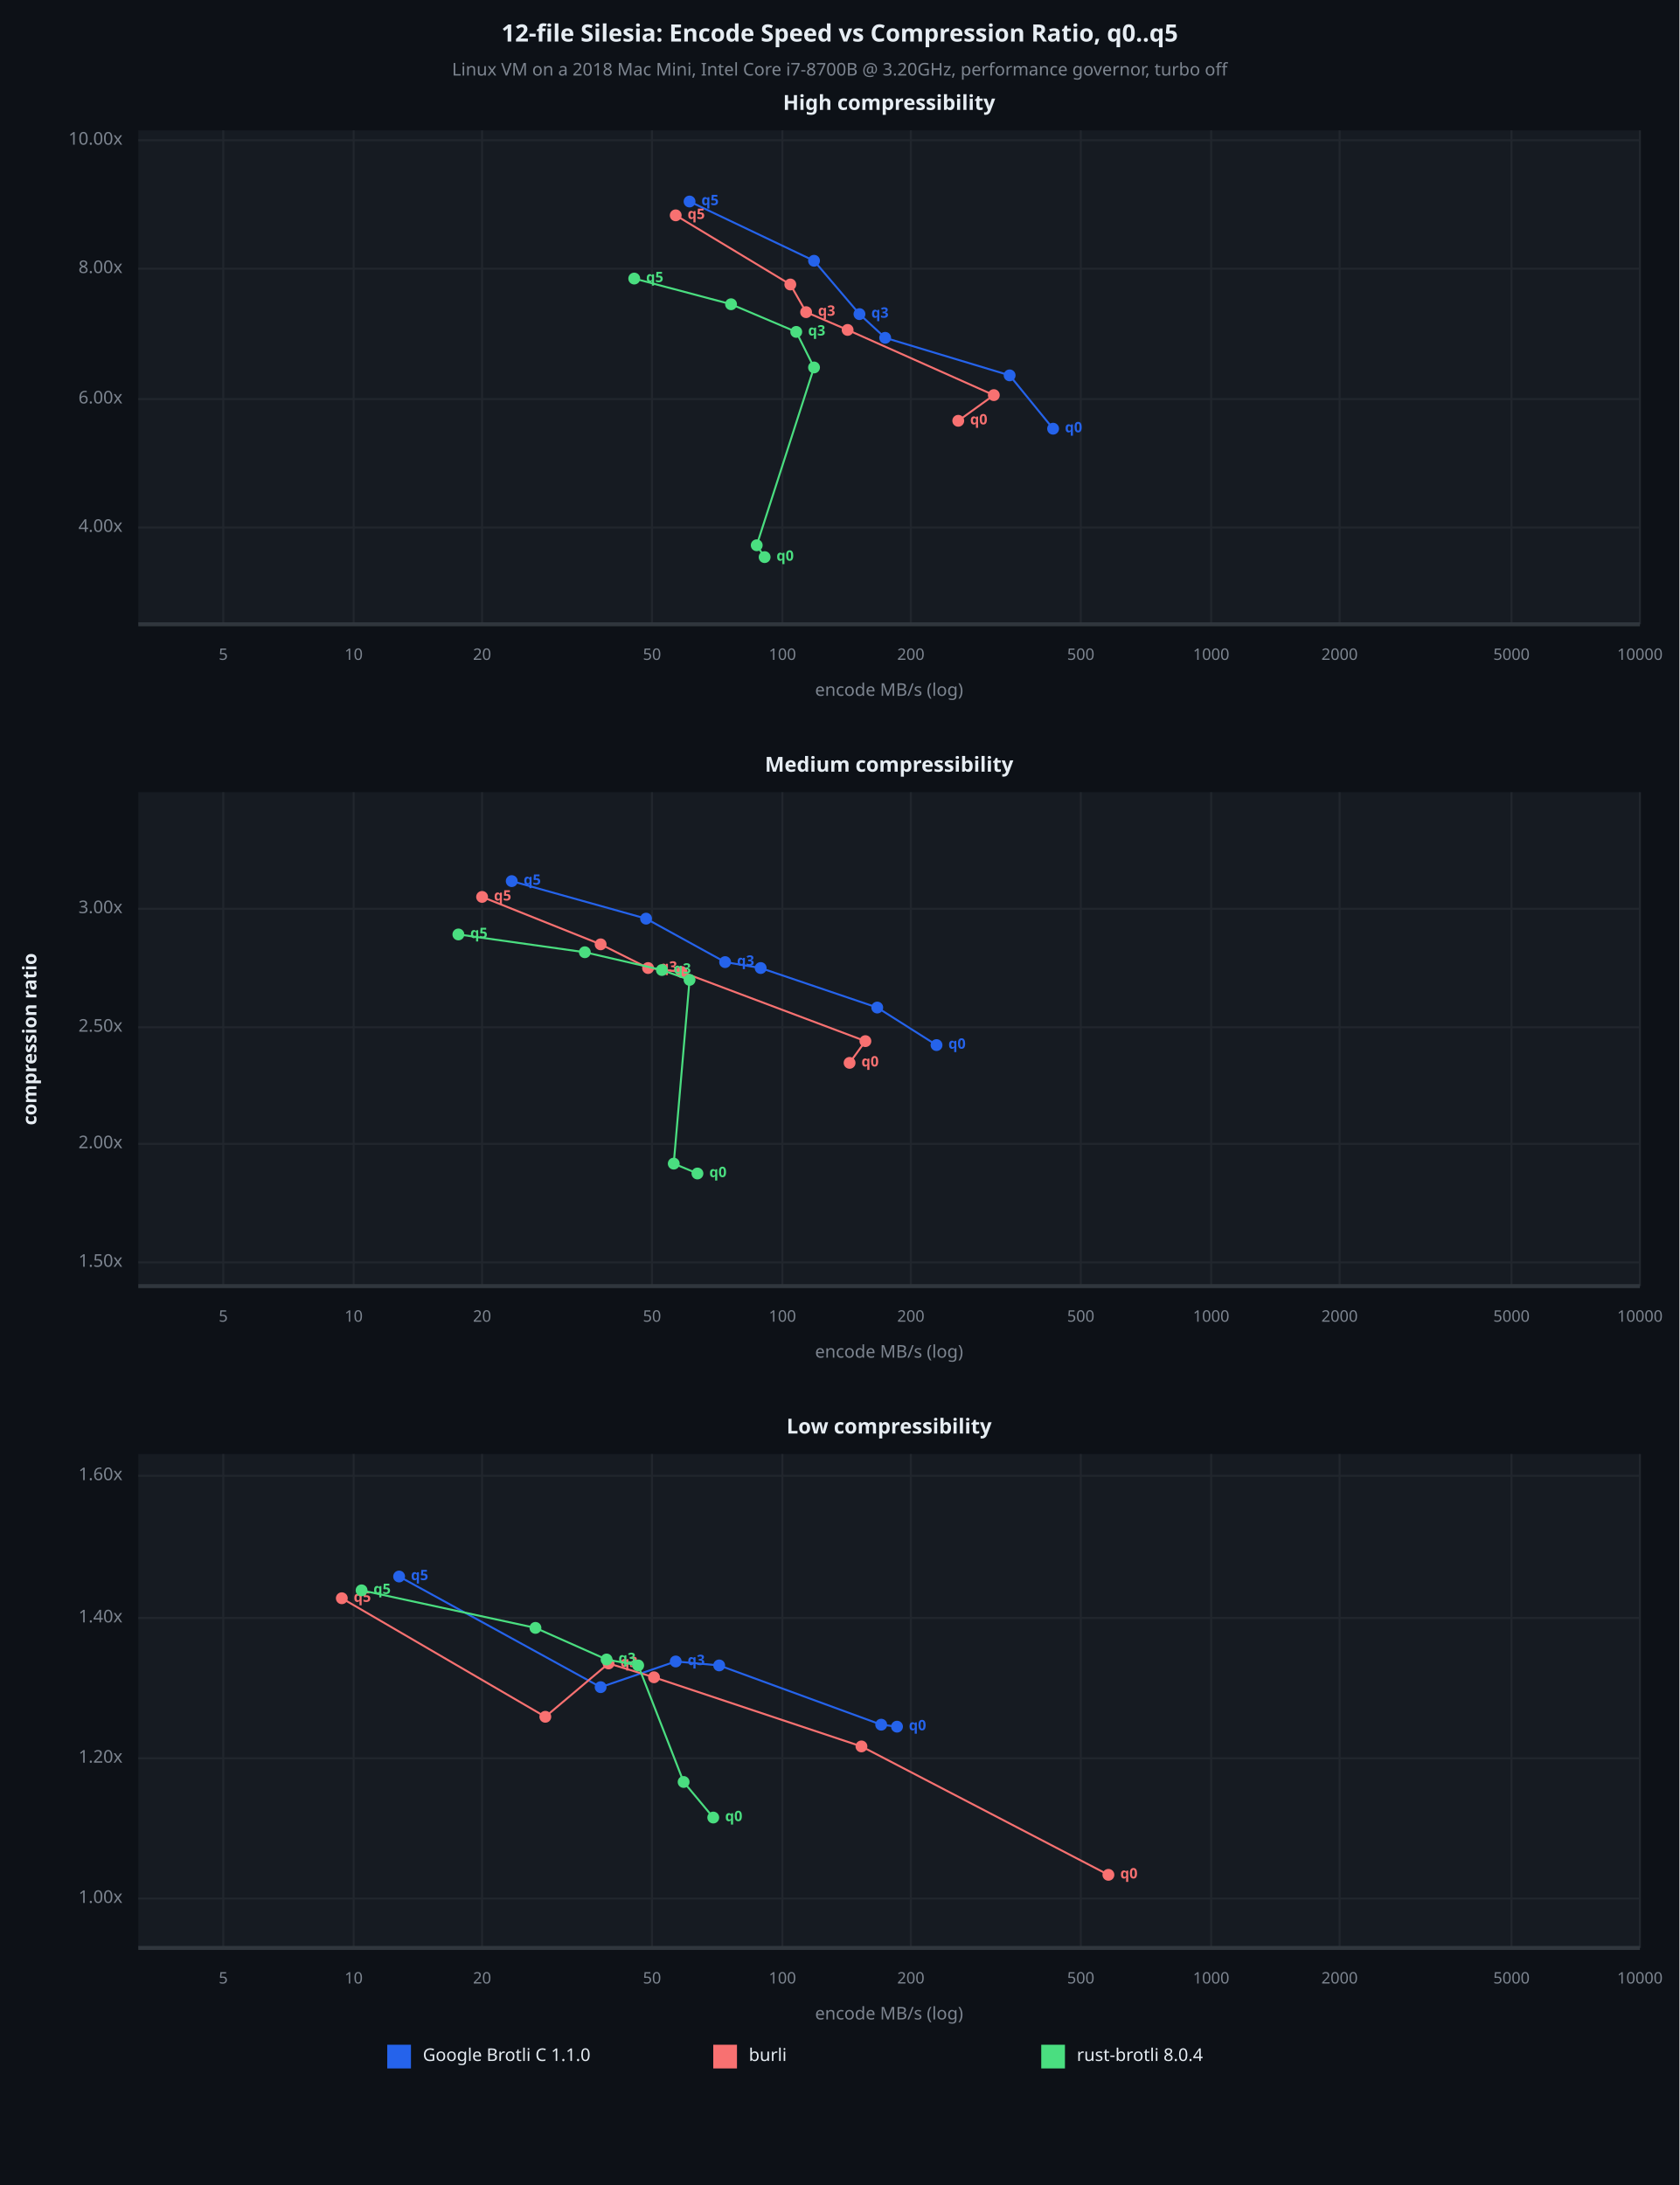
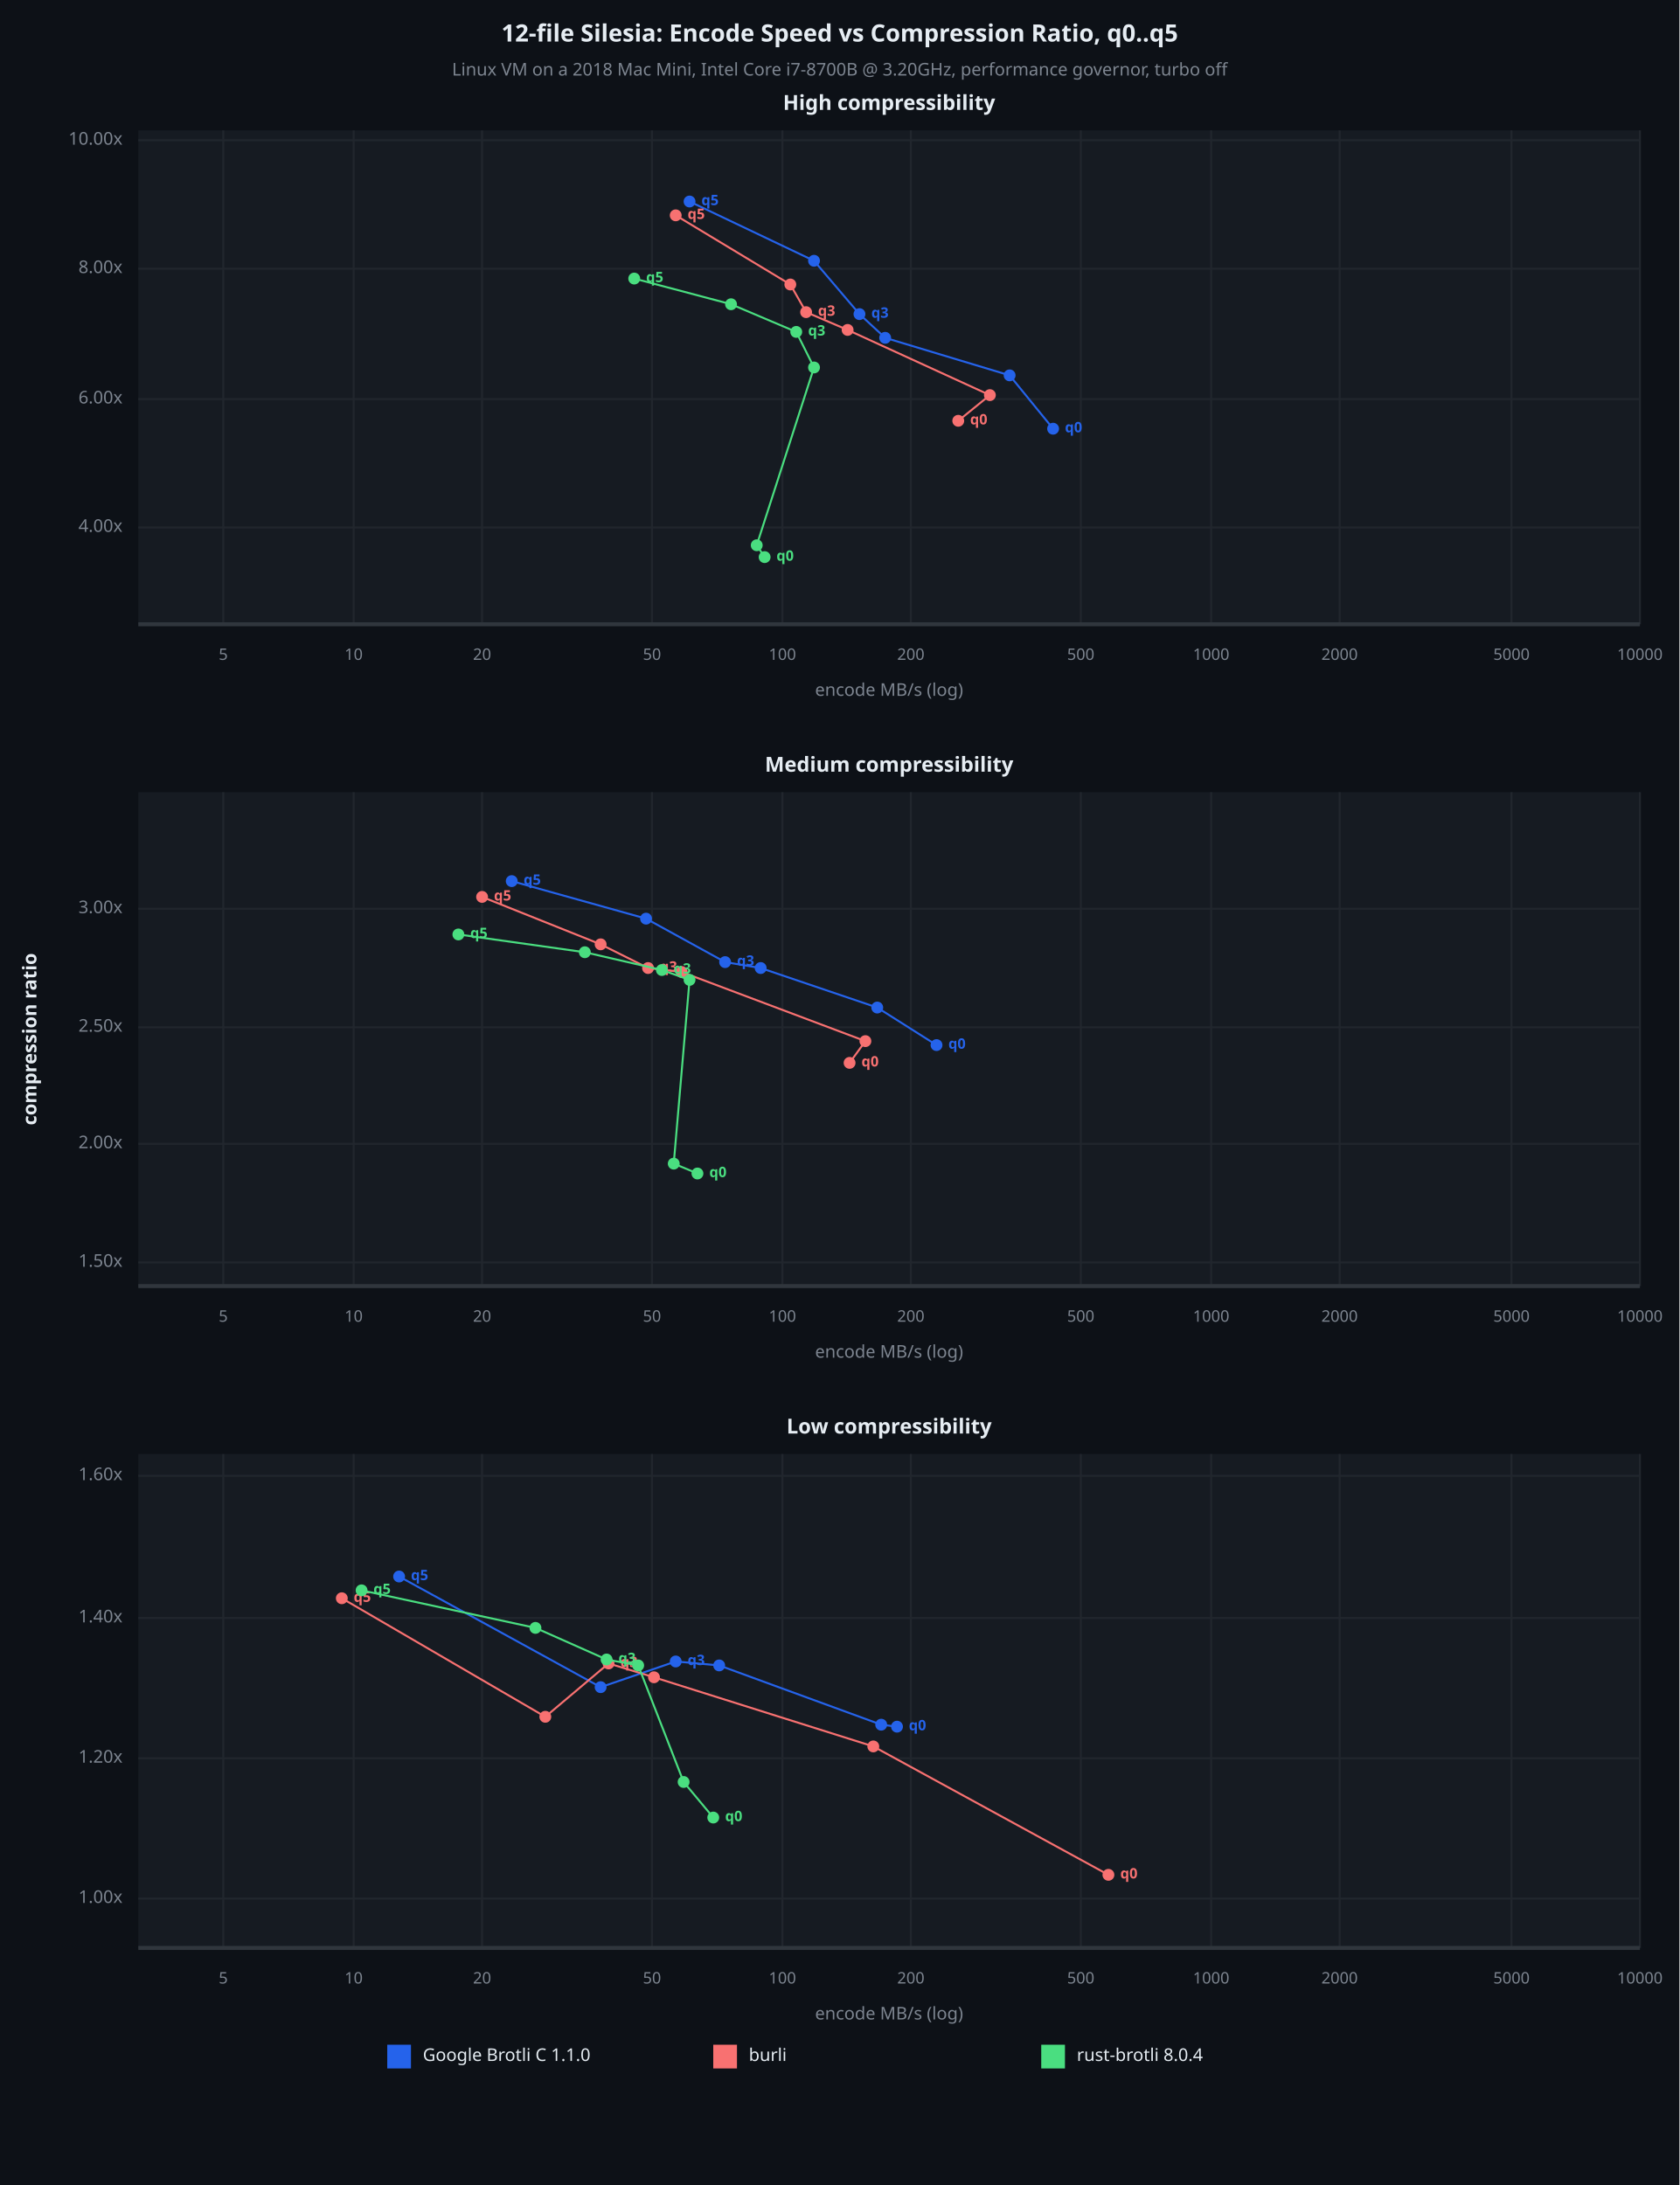
<svg xmlns="http://www.w3.org/2000/svg" viewBox="0 0 850 1106" font-family="system-ui, -apple-system, sans-serif">
  <rect x="0" y="0" width="850" height="1106" opacity="1" fill="#0D1117" stroke="none" />
  <text x="425" y="18" dy="0.5ex" text-anchor="middle" font-family="sans-serif" font-size="12.097" opacity="1" fill="#E6EDF3" font-weight="bold">
12-file Silesia: Encode Speed vs Compression Ratio, q0..q5
</text>
  <text x="425" y="36" dy="0.5ex" text-anchor="middle" font-family="sans-serif" font-size="8.871" opacity="1" fill="#7D8590">
Linux VM on a 2018 Mac Mini, Intel Core i7-8700B @ 3.20GHz, performance governor, turbo off
</text>
  <rect x="70" y="66" width="760" height="250" opacity="1" fill="#161B22" stroke="none" />
  <text x="450" y="53" dy="0.5ex" text-anchor="middle" font-family="sans-serif" font-size="10.484" opacity="1" fill="#E6EDF3" font-weight="bold">
High compressibility
</text>
  <polyline fill="none" opacity="1" stroke="#21262D" stroke-width="1" points="113,66 113,316 " />
  <text x="113" y="332" dy="0.5ex" text-anchor="middle" font-family="sans-serif" font-size="8.065" opacity="1" fill="#7D8590">
5
</text>
  <polyline fill="none" opacity="1" stroke="#21262D" stroke-width="1" points="179,66 179,316 " />
  <text x="179" y="332" dy="0.5ex" text-anchor="middle" font-family="sans-serif" font-size="8.065" opacity="1" fill="#7D8590">
10
</text>
  <polyline fill="none" opacity="1" stroke="#21262D" stroke-width="1" points="244,66 244,316 " />
  <text x="244" y="332" dy="0.5ex" text-anchor="middle" font-family="sans-serif" font-size="8.065" opacity="1" fill="#7D8590">
20
</text>
  <polyline fill="none" opacity="1" stroke="#21262D" stroke-width="1" points="330,66 330,316 " />
  <text x="330" y="332" dy="0.5ex" text-anchor="middle" font-family="sans-serif" font-size="8.065" opacity="1" fill="#7D8590">
50
</text>
  <polyline fill="none" opacity="1" stroke="#21262D" stroke-width="1" points="396,66 396,316 " />
  <text x="396" y="332" dy="0.5ex" text-anchor="middle" font-family="sans-serif" font-size="8.065" opacity="1" fill="#7D8590">
100
</text>
  <polyline fill="none" opacity="1" stroke="#21262D" stroke-width="1" points="461,66 461,316 " />
  <text x="461" y="332" dy="0.5ex" text-anchor="middle" font-family="sans-serif" font-size="8.065" opacity="1" fill="#7D8590">
200
</text>
  <polyline fill="none" opacity="1" stroke="#21262D" stroke-width="1" points="547,66 547,316 " />
  <text x="547" y="332" dy="0.5ex" text-anchor="middle" font-family="sans-serif" font-size="8.065" opacity="1" fill="#7D8590">
500
</text>
  <polyline fill="none" opacity="1" stroke="#21262D" stroke-width="1" points="613,66 613,316 " />
  <text x="613" y="332" dy="0.5ex" text-anchor="middle" font-family="sans-serif" font-size="8.065" opacity="1" fill="#7D8590">
1000
</text>
  <polyline fill="none" opacity="1" stroke="#21262D" stroke-width="1" points="678,66 678,316 " />
  <text x="678" y="332" dy="0.5ex" text-anchor="middle" font-family="sans-serif" font-size="8.065" opacity="1" fill="#7D8590">
2000
</text>
  <polyline fill="none" opacity="1" stroke="#21262D" stroke-width="1" points="765,66 765,316 " />
  <text x="765" y="332" dy="0.5ex" text-anchor="middle" font-family="sans-serif" font-size="8.065" opacity="1" fill="#7D8590">
5000
</text>
  <polyline fill="none" opacity="1" stroke="#21262D" stroke-width="1" points="830,66 830,316 " />
  <text x="830" y="332" dy="0.5ex" text-anchor="middle" font-family="sans-serif" font-size="8.065" opacity="1" fill="#7D8590">
10000
</text>
  <polyline fill="none" opacity="1" stroke="#21262D" stroke-width="1" points="70,267 830,267 " />
  <text x="62" y="267" dy="0.5ex" text-anchor="end" font-family="sans-serif" font-size="8.871" opacity="1" fill="#7D8590">
4.00x
</text>
  <polyline fill="none" opacity="1" stroke="#21262D" stroke-width="1" points="70,202 830,202 " />
  <text x="62" y="202" dy="0.5ex" text-anchor="end" font-family="sans-serif" font-size="8.871" opacity="1" fill="#7D8590">
6.00x
</text>
  <polyline fill="none" opacity="1" stroke="#21262D" stroke-width="1" points="70,136 830,136 " />
  <text x="62" y="136" dy="0.5ex" text-anchor="end" font-family="sans-serif" font-size="8.871" opacity="1" fill="#7D8590">
8.00x
</text>
  <polyline fill="none" opacity="1" stroke="#21262D" stroke-width="1" points="70,71 830,71 " />
  <text x="62" y="71" dy="0.5ex" text-anchor="end" font-family="sans-serif" font-size="8.871" opacity="1" fill="#7D8590">
10.00x
</text>
  <polyline fill="none" opacity="1" stroke="#30363D" stroke-width="2" points="70,316 830,316 " />
  <polyline fill="none" opacity="1" stroke="#2563EB" stroke-width="1" points="533,217 511,190 448,171 435,159 412,132 349,102 " />
  <circle cx="533" cy="217" r="3" opacity="1" fill="#2563EB" stroke="none" stroke-width="1" />
  <text x="539" y="217" dy="0.5ex" text-anchor="start" font-family="sans-serif" font-size="7.258" opacity="1" fill="#2563EB" font-weight="bold">
q0
</text>
  <circle cx="511" cy="190" r="3" opacity="1" fill="#2563EB" stroke="none" stroke-width="1" />
  <circle cx="448" cy="171" r="3" opacity="1" fill="#2563EB" stroke="none" stroke-width="1" />
  <circle cx="435" cy="159" r="3" opacity="1" fill="#2563EB" stroke="none" stroke-width="1" />
  <text x="441" y="159" dy="0.5ex" text-anchor="start" font-family="sans-serif" font-size="7.258" opacity="1" fill="#2563EB" font-weight="bold">
q3
</text>
  <circle cx="412" cy="132" r="3" opacity="1" fill="#2563EB" stroke="none" stroke-width="1" />
  <circle cx="349" cy="102" r="3" opacity="1" fill="#2563EB" stroke="none" stroke-width="1" />
  <text x="355" y="102" dy="0.5ex" text-anchor="start" font-family="sans-serif" font-size="7.258" opacity="1" fill="#2563EB" font-weight="bold">
q5
</text>
-   <polyline fill="none" opacity="1" stroke="#F87171" stroke-width="1" points="485,213 503,200 429,167 408,158 400,144 342,109 " />
+   <polyline fill="none" opacity="1" stroke="#F87171" stroke-width="1" points="485,213 501,200 429,167 408,158 400,144 342,109 " />
  <circle cx="485" cy="213" r="3" opacity="1" fill="#F87171" stroke="none" stroke-width="1" />
  <text x="491" y="213" dy="0.5ex" text-anchor="start" font-family="sans-serif" font-size="7.258" opacity="1" fill="#F87171" font-weight="bold">
q0
</text>
-   <circle cx="503" cy="200" r="3" opacity="1" fill="#F87171" stroke="none" stroke-width="1" />
+   <circle cx="501" cy="200" r="3" opacity="1" fill="#F87171" stroke="none" stroke-width="1" />
  <circle cx="429" cy="167" r="3" opacity="1" fill="#F87171" stroke="none" stroke-width="1" />
  <circle cx="408" cy="158" r="3" opacity="1" fill="#F87171" stroke="none" stroke-width="1" />
  <text x="414" y="158" dy="0.5ex" text-anchor="start" font-family="sans-serif" font-size="7.258" opacity="1" fill="#F87171" font-weight="bold">
q3
</text>
  <circle cx="400" cy="144" r="3" opacity="1" fill="#F87171" stroke="none" stroke-width="1" />
  <circle cx="342" cy="109" r="3" opacity="1" fill="#F87171" stroke="none" stroke-width="1" />
  <text x="348" y="109" dy="0.5ex" text-anchor="start" font-family="sans-serif" font-size="7.258" opacity="1" fill="#F87171" font-weight="bold">
q5
</text>
  <polyline fill="none" opacity="1" stroke="#4ADE80" stroke-width="1" points="387,282 383,276 412,186 403,168 370,154 321,141 " />
  <circle cx="387" cy="282" r="3" opacity="1" fill="#4ADE80" stroke="none" stroke-width="1" />
  <text x="393" y="282" dy="0.5ex" text-anchor="start" font-family="sans-serif" font-size="7.258" opacity="1" fill="#4ADE80" font-weight="bold">
q0
</text>
  <circle cx="383" cy="276" r="3" opacity="1" fill="#4ADE80" stroke="none" stroke-width="1" />
  <circle cx="412" cy="186" r="3" opacity="1" fill="#4ADE80" stroke="none" stroke-width="1" />
  <circle cx="403" cy="168" r="3" opacity="1" fill="#4ADE80" stroke="none" stroke-width="1" />
  <text x="409" y="168" dy="0.5ex" text-anchor="start" font-family="sans-serif" font-size="7.258" opacity="1" fill="#4ADE80" font-weight="bold">
q3
</text>
  <circle cx="370" cy="154" r="3" opacity="1" fill="#4ADE80" stroke="none" stroke-width="1" />
  <circle cx="321" cy="141" r="3" opacity="1" fill="#4ADE80" stroke="none" stroke-width="1" />
  <text x="327" y="141" dy="0.5ex" text-anchor="start" font-family="sans-serif" font-size="7.258" opacity="1" fill="#4ADE80" font-weight="bold">
q5
</text>
  <text x="450" y="350" dy="0.5ex" text-anchor="middle" font-family="sans-serif" font-size="8.871" opacity="1" fill="#7D8590">
encode MB/s (log)
</text>
  <rect x="70" y="401" width="760" height="250" opacity="1" fill="#161B22" stroke="none" />
  <text x="450" y="388" dy="0.5ex" text-anchor="middle" font-family="sans-serif" font-size="10.484" opacity="1" fill="#E6EDF3" font-weight="bold">
Medium compressibility
</text>
  <polyline fill="none" opacity="1" stroke="#21262D" stroke-width="1" points="113,401 113,651 " />
  <text x="113" y="667" dy="0.5ex" text-anchor="middle" font-family="sans-serif" font-size="8.065" opacity="1" fill="#7D8590">
5
</text>
  <polyline fill="none" opacity="1" stroke="#21262D" stroke-width="1" points="179,401 179,651 " />
  <text x="179" y="667" dy="0.5ex" text-anchor="middle" font-family="sans-serif" font-size="8.065" opacity="1" fill="#7D8590">
10
</text>
  <polyline fill="none" opacity="1" stroke="#21262D" stroke-width="1" points="244,401 244,651 " />
  <text x="244" y="667" dy="0.5ex" text-anchor="middle" font-family="sans-serif" font-size="8.065" opacity="1" fill="#7D8590">
20
</text>
  <polyline fill="none" opacity="1" stroke="#21262D" stroke-width="1" points="330,401 330,651 " />
  <text x="330" y="667" dy="0.5ex" text-anchor="middle" font-family="sans-serif" font-size="8.065" opacity="1" fill="#7D8590">
50
</text>
  <polyline fill="none" opacity="1" stroke="#21262D" stroke-width="1" points="396,401 396,651 " />
  <text x="396" y="667" dy="0.5ex" text-anchor="middle" font-family="sans-serif" font-size="8.065" opacity="1" fill="#7D8590">
100
</text>
  <polyline fill="none" opacity="1" stroke="#21262D" stroke-width="1" points="461,401 461,651 " />
  <text x="461" y="667" dy="0.5ex" text-anchor="middle" font-family="sans-serif" font-size="8.065" opacity="1" fill="#7D8590">
200
</text>
  <polyline fill="none" opacity="1" stroke="#21262D" stroke-width="1" points="547,401 547,651 " />
  <text x="547" y="667" dy="0.5ex" text-anchor="middle" font-family="sans-serif" font-size="8.065" opacity="1" fill="#7D8590">
500
</text>
  <polyline fill="none" opacity="1" stroke="#21262D" stroke-width="1" points="613,401 613,651 " />
  <text x="613" y="667" dy="0.5ex" text-anchor="middle" font-family="sans-serif" font-size="8.065" opacity="1" fill="#7D8590">
1000
</text>
  <polyline fill="none" opacity="1" stroke="#21262D" stroke-width="1" points="678,401 678,651 " />
  <text x="678" y="667" dy="0.5ex" text-anchor="middle" font-family="sans-serif" font-size="8.065" opacity="1" fill="#7D8590">
2000
</text>
  <polyline fill="none" opacity="1" stroke="#21262D" stroke-width="1" points="765,401 765,651 " />
  <text x="765" y="667" dy="0.5ex" text-anchor="middle" font-family="sans-serif" font-size="8.065" opacity="1" fill="#7D8590">
5000
</text>
  <polyline fill="none" opacity="1" stroke="#21262D" stroke-width="1" points="830,401 830,651 " />
  <text x="830" y="667" dy="0.5ex" text-anchor="middle" font-family="sans-serif" font-size="8.065" opacity="1" fill="#7D8590">
10000
</text>
  <polyline fill="none" opacity="1" stroke="#21262D" stroke-width="1" points="70,639 830,639 " />
  <text x="62" y="639" dy="0.5ex" text-anchor="end" font-family="sans-serif" font-size="8.871" opacity="1" fill="#7D8590">
1.50x
</text>
  <polyline fill="none" opacity="1" stroke="#21262D" stroke-width="1" points="70,579 830,579 " />
  <text x="62" y="579" dy="0.5ex" text-anchor="end" font-family="sans-serif" font-size="8.871" opacity="1" fill="#7D8590">
2.00x
</text>
  <polyline fill="none" opacity="1" stroke="#21262D" stroke-width="1" points="70,520 830,520 " />
  <text x="62" y="520" dy="0.5ex" text-anchor="end" font-family="sans-serif" font-size="8.871" opacity="1" fill="#7D8590">
2.50x
</text>
  <polyline fill="none" opacity="1" stroke="#21262D" stroke-width="1" points="70,460 830,460 " />
  <text x="62" y="460" dy="0.5ex" text-anchor="end" font-family="sans-serif" font-size="8.871" opacity="1" fill="#7D8590">
3.00x
</text>
  <polyline fill="none" opacity="1" stroke="#30363D" stroke-width="2" points="70,651 830,651 " />
  <polyline fill="none" opacity="1" stroke="#2563EB" stroke-width="1" points="474,529 444,510 385,490 367,487 327,465 259,446 " />
  <circle cx="474" cy="529" r="3" opacity="1" fill="#2563EB" stroke="none" stroke-width="1" />
  <text x="480" y="529" dy="0.5ex" text-anchor="start" font-family="sans-serif" font-size="7.258" opacity="1" fill="#2563EB" font-weight="bold">
q0
</text>
  <circle cx="444" cy="510" r="3" opacity="1" fill="#2563EB" stroke="none" stroke-width="1" />
  <circle cx="385" cy="490" r="3" opacity="1" fill="#2563EB" stroke="none" stroke-width="1" />
  <circle cx="367" cy="487" r="3" opacity="1" fill="#2563EB" stroke="none" stroke-width="1" />
  <text x="373" y="487" dy="0.5ex" text-anchor="start" font-family="sans-serif" font-size="7.258" opacity="1" fill="#2563EB" font-weight="bold">
q3
</text>
  <circle cx="327" cy="465" r="3" opacity="1" fill="#2563EB" stroke="none" stroke-width="1" />
  <circle cx="259" cy="446" r="3" opacity="1" fill="#2563EB" stroke="none" stroke-width="1" />
  <text x="265" y="446" dy="0.5ex" text-anchor="start" font-family="sans-serif" font-size="7.258" opacity="1" fill="#2563EB" font-weight="bold">
q5
</text>
  <polyline fill="none" opacity="1" stroke="#F87171" stroke-width="1" points="430,538 438,527 345,492 328,490 304,478 244,454 " />
  <circle cx="430" cy="538" r="3" opacity="1" fill="#F87171" stroke="none" stroke-width="1" />
  <text x="436" y="538" dy="0.5ex" text-anchor="start" font-family="sans-serif" font-size="7.258" opacity="1" fill="#F87171" font-weight="bold">
q0
</text>
  <circle cx="438" cy="527" r="3" opacity="1" fill="#F87171" stroke="none" stroke-width="1" />
  <circle cx="345" cy="492" r="3" opacity="1" fill="#F87171" stroke="none" stroke-width="1" />
  <circle cx="328" cy="490" r="3" opacity="1" fill="#F87171" stroke="none" stroke-width="1" />
  <text x="334" y="490" dy="0.5ex" text-anchor="start" font-family="sans-serif" font-size="7.258" opacity="1" fill="#F87171" font-weight="bold">
q3
</text>
  <circle cx="304" cy="478" r="3" opacity="1" fill="#F87171" stroke="none" stroke-width="1" />
  <circle cx="244" cy="454" r="3" opacity="1" fill="#F87171" stroke="none" stroke-width="1" />
  <text x="250" y="454" dy="0.5ex" text-anchor="start" font-family="sans-serif" font-size="7.258" opacity="1" fill="#F87171" font-weight="bold">
q5
</text>
  <polyline fill="none" opacity="1" stroke="#4ADE80" stroke-width="1" points="353,594 341,589 349,496 335,491 296,482 232,473 " />
  <circle cx="353" cy="594" r="3" opacity="1" fill="#4ADE80" stroke="none" stroke-width="1" />
  <text x="359" y="594" dy="0.5ex" text-anchor="start" font-family="sans-serif" font-size="7.258" opacity="1" fill="#4ADE80" font-weight="bold">
q0
</text>
  <circle cx="341" cy="589" r="3" opacity="1" fill="#4ADE80" stroke="none" stroke-width="1" />
  <circle cx="349" cy="496" r="3" opacity="1" fill="#4ADE80" stroke="none" stroke-width="1" />
  <circle cx="335" cy="491" r="3" opacity="1" fill="#4ADE80" stroke="none" stroke-width="1" />
  <text x="341" y="491" dy="0.5ex" text-anchor="start" font-family="sans-serif" font-size="7.258" opacity="1" fill="#4ADE80" font-weight="bold">
q3
</text>
  <circle cx="296" cy="482" r="3" opacity="1" fill="#4ADE80" stroke="none" stroke-width="1" />
  <circle cx="232" cy="473" r="3" opacity="1" fill="#4ADE80" stroke="none" stroke-width="1" />
  <text x="238" y="473" dy="0.5ex" text-anchor="start" font-family="sans-serif" font-size="7.258" opacity="1" fill="#4ADE80" font-weight="bold">
q5
</text>
  <text x="450" y="685" dy="0.5ex" text-anchor="middle" font-family="sans-serif" font-size="8.871" opacity="1" fill="#7D8590">
encode MB/s (log)
</text>
  <rect x="70" y="736" width="760" height="250" opacity="1" fill="#161B22" stroke="none" />
  <text x="450" y="723" dy="0.5ex" text-anchor="middle" font-family="sans-serif" font-size="10.484" opacity="1" fill="#E6EDF3" font-weight="bold">
Low compressibility
</text>
  <polyline fill="none" opacity="1" stroke="#21262D" stroke-width="1" points="113,736 113,986 " />
  <text x="113" y="1002" dy="0.5ex" text-anchor="middle" font-family="sans-serif" font-size="8.065" opacity="1" fill="#7D8590">
5
</text>
  <polyline fill="none" opacity="1" stroke="#21262D" stroke-width="1" points="179,736 179,986 " />
  <text x="179" y="1002" dy="0.5ex" text-anchor="middle" font-family="sans-serif" font-size="8.065" opacity="1" fill="#7D8590">
10
</text>
  <polyline fill="none" opacity="1" stroke="#21262D" stroke-width="1" points="244,736 244,986 " />
  <text x="244" y="1002" dy="0.5ex" text-anchor="middle" font-family="sans-serif" font-size="8.065" opacity="1" fill="#7D8590">
20
</text>
  <polyline fill="none" opacity="1" stroke="#21262D" stroke-width="1" points="330,736 330,986 " />
  <text x="330" y="1002" dy="0.5ex" text-anchor="middle" font-family="sans-serif" font-size="8.065" opacity="1" fill="#7D8590">
50
</text>
  <polyline fill="none" opacity="1" stroke="#21262D" stroke-width="1" points="396,736 396,986 " />
  <text x="396" y="1002" dy="0.5ex" text-anchor="middle" font-family="sans-serif" font-size="8.065" opacity="1" fill="#7D8590">
100
</text>
  <polyline fill="none" opacity="1" stroke="#21262D" stroke-width="1" points="461,736 461,986 " />
  <text x="461" y="1002" dy="0.5ex" text-anchor="middle" font-family="sans-serif" font-size="8.065" opacity="1" fill="#7D8590">
200
</text>
  <polyline fill="none" opacity="1" stroke="#21262D" stroke-width="1" points="547,736 547,986 " />
  <text x="547" y="1002" dy="0.5ex" text-anchor="middle" font-family="sans-serif" font-size="8.065" opacity="1" fill="#7D8590">
500
</text>
  <polyline fill="none" opacity="1" stroke="#21262D" stroke-width="1" points="613,736 613,986 " />
  <text x="613" y="1002" dy="0.5ex" text-anchor="middle" font-family="sans-serif" font-size="8.065" opacity="1" fill="#7D8590">
1000
</text>
  <polyline fill="none" opacity="1" stroke="#21262D" stroke-width="1" points="678,736 678,986 " />
  <text x="678" y="1002" dy="0.5ex" text-anchor="middle" font-family="sans-serif" font-size="8.065" opacity="1" fill="#7D8590">
2000
</text>
  <polyline fill="none" opacity="1" stroke="#21262D" stroke-width="1" points="765,736 765,986 " />
  <text x="765" y="1002" dy="0.5ex" text-anchor="middle" font-family="sans-serif" font-size="8.065" opacity="1" fill="#7D8590">
5000
</text>
  <polyline fill="none" opacity="1" stroke="#21262D" stroke-width="1" points="830,736 830,986 " />
  <text x="830" y="1002" dy="0.5ex" text-anchor="middle" font-family="sans-serif" font-size="8.065" opacity="1" fill="#7D8590">
10000
</text>
  <polyline fill="none" opacity="1" stroke="#21262D" stroke-width="1" points="70,961 830,961 " />
  <text x="62" y="961" dy="0.5ex" text-anchor="end" font-family="sans-serif" font-size="8.871" opacity="1" fill="#7D8590">
1.00x
</text>
  <polyline fill="none" opacity="1" stroke="#21262D" stroke-width="1" points="70,890 830,890 " />
  <text x="62" y="890" dy="0.5ex" text-anchor="end" font-family="sans-serif" font-size="8.871" opacity="1" fill="#7D8590">
1.20x
</text>
  <polyline fill="none" opacity="1" stroke="#21262D" stroke-width="1" points="70,819 830,819 " />
  <text x="62" y="819" dy="0.5ex" text-anchor="end" font-family="sans-serif" font-size="8.871" opacity="1" fill="#7D8590">
1.40x
</text>
  <polyline fill="none" opacity="1" stroke="#21262D" stroke-width="1" points="70,747 830,747 " />
  <text x="62" y="747" dy="0.5ex" text-anchor="end" font-family="sans-serif" font-size="8.871" opacity="1" fill="#7D8590">
1.60x
</text>
  <polyline fill="none" opacity="1" stroke="#30363D" stroke-width="2" points="70,986 830,986 " />
  <polyline fill="none" opacity="1" stroke="#2563EB" stroke-width="1" points="454,874 446,873 364,843 342,841 304,854 202,798 " />
  <circle cx="454" cy="874" r="3" opacity="1" fill="#2563EB" stroke="none" stroke-width="1" />
  <text x="460" y="874" dy="0.5ex" text-anchor="start" font-family="sans-serif" font-size="7.258" opacity="1" fill="#2563EB" font-weight="bold">
q0
</text>
  <circle cx="446" cy="873" r="3" opacity="1" fill="#2563EB" stroke="none" stroke-width="1" />
  <circle cx="364" cy="843" r="3" opacity="1" fill="#2563EB" stroke="none" stroke-width="1" />
  <circle cx="342" cy="841" r="3" opacity="1" fill="#2563EB" stroke="none" stroke-width="1" />
  <text x="348" y="841" dy="0.5ex" text-anchor="start" font-family="sans-serif" font-size="7.258" opacity="1" fill="#2563EB" font-weight="bold">
q3
</text>
  <circle cx="304" cy="854" r="3" opacity="1" fill="#2563EB" stroke="none" stroke-width="1" />
  <circle cx="202" cy="798" r="3" opacity="1" fill="#2563EB" stroke="none" stroke-width="1" />
  <text x="208" y="798" dy="0.5ex" text-anchor="start" font-family="sans-serif" font-size="7.258" opacity="1" fill="#2563EB" font-weight="bold">
q5
</text>
-   <polyline fill="none" opacity="1" stroke="#F87171" stroke-width="1" points="561,949 436,884 331,849 308,842 276,869 173,809 " />
+   <polyline fill="none" opacity="1" stroke="#F87171" stroke-width="1" points="561,949 442,884 331,849 308,842 276,869 173,809 " />
  <circle cx="561" cy="949" r="3" opacity="1" fill="#F87171" stroke="none" stroke-width="1" />
  <text x="567" y="949" dy="0.5ex" text-anchor="start" font-family="sans-serif" font-size="7.258" opacity="1" fill="#F87171" font-weight="bold">
q0
</text>
-   <circle cx="436" cy="884" r="3" opacity="1" fill="#F87171" stroke="none" stroke-width="1" />
+   <circle cx="442" cy="884" r="3" opacity="1" fill="#F87171" stroke="none" stroke-width="1" />
  <circle cx="331" cy="849" r="3" opacity="1" fill="#F87171" stroke="none" stroke-width="1" />
  <circle cx="308" cy="842" r="3" opacity="1" fill="#F87171" stroke="none" stroke-width="1" />
  <text x="314" y="842" dy="0.5ex" text-anchor="start" font-family="sans-serif" font-size="7.258" opacity="1" fill="#F87171" font-weight="bold">
q3
</text>
  <circle cx="276" cy="869" r="3" opacity="1" fill="#F87171" stroke="none" stroke-width="1" />
  <circle cx="173" cy="809" r="3" opacity="1" fill="#F87171" stroke="none" stroke-width="1" />
  <text x="179" y="809" dy="0.5ex" text-anchor="start" font-family="sans-serif" font-size="7.258" opacity="1" fill="#F87171" font-weight="bold">
q5
</text>
  <polyline fill="none" opacity="1" stroke="#4ADE80" stroke-width="1" points="361,920 346,902 323,843 307,840 271,824 183,805 " />
  <circle cx="361" cy="920" r="3" opacity="1" fill="#4ADE80" stroke="none" stroke-width="1" />
  <text x="367" y="920" dy="0.5ex" text-anchor="start" font-family="sans-serif" font-size="7.258" opacity="1" fill="#4ADE80" font-weight="bold">
q0
</text>
  <circle cx="346" cy="902" r="3" opacity="1" fill="#4ADE80" stroke="none" stroke-width="1" />
  <circle cx="323" cy="843" r="3" opacity="1" fill="#4ADE80" stroke="none" stroke-width="1" />
  <circle cx="307" cy="840" r="3" opacity="1" fill="#4ADE80" stroke="none" stroke-width="1" />
  <text x="313" y="840" dy="0.5ex" text-anchor="start" font-family="sans-serif" font-size="7.258" opacity="1" fill="#4ADE80" font-weight="bold">
q3
</text>
  <circle cx="271" cy="824" r="3" opacity="1" fill="#4ADE80" stroke="none" stroke-width="1" />
  <circle cx="183" cy="805" r="3" opacity="1" fill="#4ADE80" stroke="none" stroke-width="1" />
  <text x="189" y="805" dy="0.5ex" text-anchor="start" font-family="sans-serif" font-size="7.258" opacity="1" fill="#4ADE80" font-weight="bold">
q5
</text>
  <text x="450" y="1020" dy="0.5ex" text-anchor="middle" font-family="sans-serif" font-size="8.871" opacity="1" fill="#7D8590">
encode MB/s (log)
</text>
  <text x="16" y="526" dy="0.5ex" text-anchor="middle" font-family="sans-serif" font-size="9.677" opacity="1" fill="#E6EDF3" font-weight="bold" transform="rotate(270, 16, 526)">
compression ratio
</text>
  <rect x="196" y="1035" width="12" height="12" opacity="1" fill="#2563EB" stroke="none" />
  <text x="214" y="1041" dy="0.5ex" text-anchor="start" font-family="sans-serif" font-size="8.871" opacity="1" fill="#E6EDF3">
Google Brotli C 1.1.0
</text>
  <rect x="361" y="1035" width="12" height="12" opacity="1" fill="#F87171" stroke="none" />
  <text x="379" y="1041" dy="0.5ex" text-anchor="start" font-family="sans-serif" font-size="8.871" opacity="1" fill="#E6EDF3">
burli
</text>
  <rect x="527" y="1035" width="12" height="12" opacity="1" fill="#4ADE80" stroke="none" />
  <text x="545" y="1041" dy="0.5ex" text-anchor="start" font-family="sans-serif" font-size="8.871" opacity="1" fill="#E6EDF3">
rust-brotli 8.0.4
</text>
</svg>
